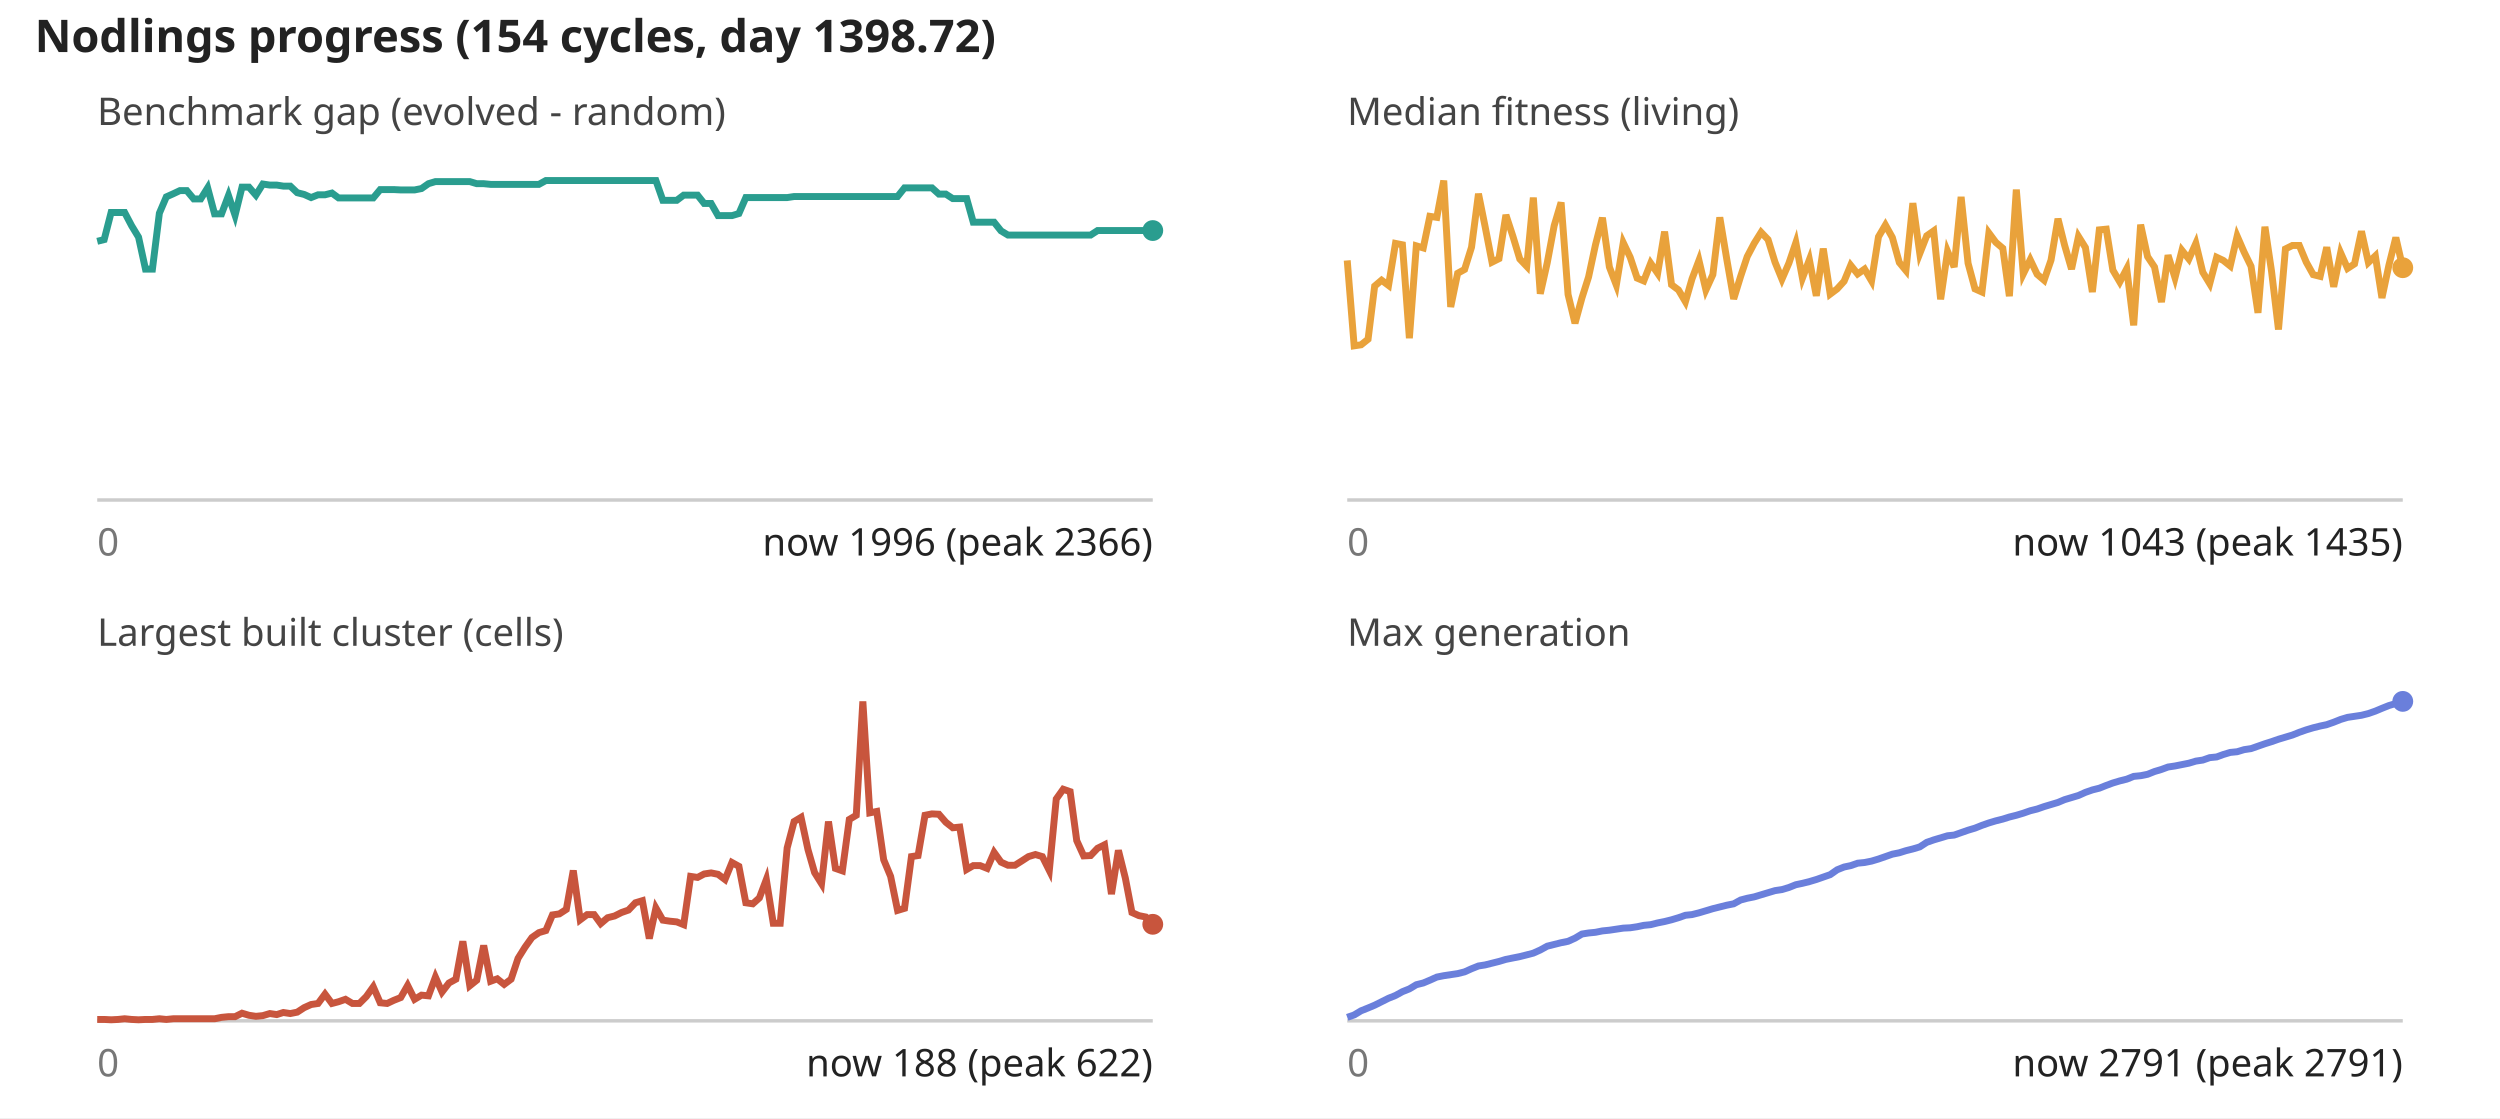
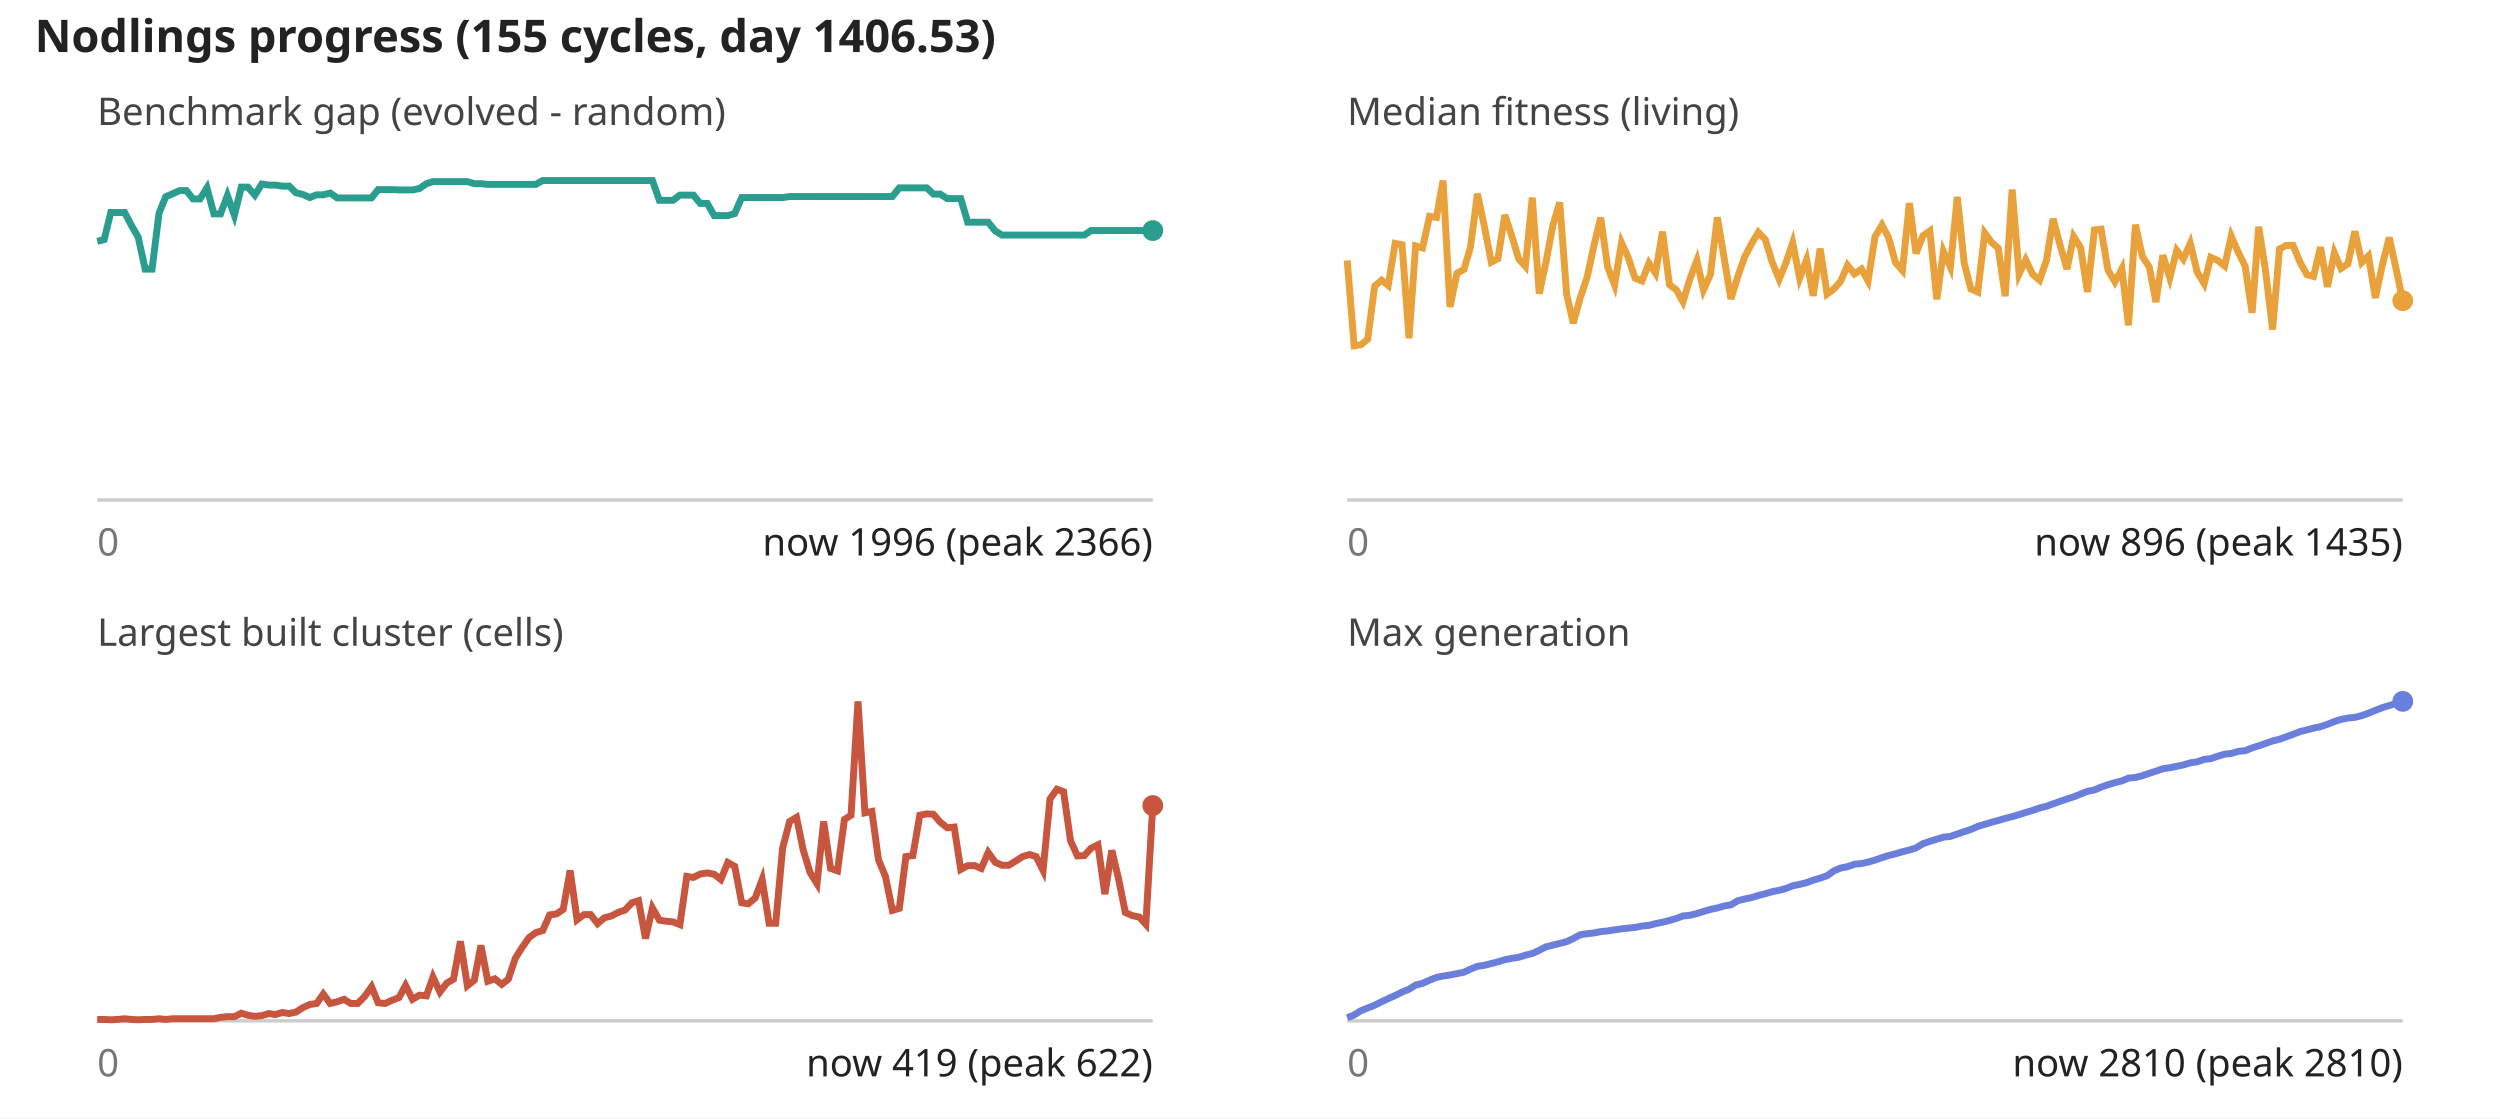
<svg xmlns="http://www.w3.org/2000/svg" viewBox="0 0 720 322" font-family="sans-serif" font-size="11">
  <rect width="100%" height="100%" fill="#fff" />
-   <text x="10" y="15" font-size="13" font-weight="bold" fill="#222">Nodlings progress (154 cycles, day 1398.72)</text>
+   <text x="10" y="15" font-size="13" font-weight="bold" fill="#222">Nodlings progress (155 cycles, day 1406.53)</text>
  <text x="28" y="36" fill="#444">Benchmark gap (evolved - random)</text>
  <line x1="28" y1="144" x2="332" y2="144" stroke="#ccc" />
-   <polyline fill="none" stroke="#2a9d8f" stroke-width="2" points="28.0,69.5 30.0,69.0 32.0,61.2 34.0,61.2 35.9,61.2 37.9,65.0 39.9,68.3 41.9,77.5 43.9,77.5 45.9,61.4 47.9,56.7 49.9,55.8 51.8,54.9 53.8,54.9 55.8,57.3 57.8,57.3 59.8,54.1 61.8,61.6 63.8,61.6 65.8,56.3 67.7,62.0 69.7,53.9 71.7,53.9 73.7,56.2 75.7,53.0 77.7,53.3 79.7,53.3 81.6,53.6 83.6,53.6 85.6,55.5 87.6,56.0 89.6,56.9 91.6,56.1 93.6,56.1 95.6,55.6 97.5,57.0 99.5,57.0 101.5,57.0 103.5,57.0 105.5,57.0 107.5,57.0 109.5,54.6 111.5,54.6 113.4,54.6 115.4,54.7 117.4,54.7 119.4,54.7 121.4,54.3 123.4,52.9 125.4,52.3 127.3,52.3 129.3,52.3 131.3,52.3 133.3,52.3 135.3,52.3 137.3,52.9 139.3,52.9 141.3,53.1 143.2,53.1 145.2,53.1 147.2,53.1 149.2,53.1 151.2,53.1 153.2,53.1 155.2,53.1 157.2,52.0 159.1,52.0 161.1,52.0 163.1,52.0 165.1,52.0 167.1,52.0 169.1,52.0 171.1,52.0 173.0,52.0 175.0,52.0 177.0,52.0 179.0,52.0 181.0,52.0 183.0,52.0 185.0,52.0 187.0,52.0 188.9,52.0 190.9,57.7 192.9,57.7 194.9,57.7 196.9,56.2 198.9,56.2 200.9,56.2 202.8,58.6 204.8,58.6 206.8,62.1 208.8,62.1 210.8,62.1 212.8,61.5 214.8,56.9 216.8,56.9 218.7,56.9 220.7,56.9 222.7,56.9 224.7,56.9 226.7,56.9 228.7,56.6 230.7,56.6 232.7,56.6 234.6,56.6 236.6,56.6 238.6,56.6 240.6,56.6 242.6,56.6 244.6,56.6 246.6,56.6 248.5,56.6 250.5,56.6 252.5,56.6 254.5,56.6 256.5,56.6 258.5,56.6 260.5,54.1 262.5,54.1 264.4,54.1 266.4,54.1 268.4,54.1 270.4,55.9 272.4,55.9 274.4,57.2 276.4,57.2 278.4,57.2 280.3,64.0 282.3,64.0 284.3,64.0 286.3,64.0 288.3,66.5 290.3,67.7 292.3,67.7 294.2,67.7 296.2,67.7 298.2,67.7 300.2,67.7 302.2,67.7 304.2,67.7 306.2,67.7 308.2,67.7 310.1,67.7 312.1,67.7 314.1,67.7 316.1,66.4 318.1,66.4 320.1,66.4 322.1,66.4 324.1,66.4 326.0,66.4 328.0,66.4 330.0,66.4 332.0,66.4" />
+   <polyline fill="none" stroke="#2a9d8f" stroke-width="2" points="28.0,69.5 30.0,69.0 31.9,61.2 33.9,61.2 35.9,61.2 37.9,65.0 39.8,68.3 41.8,77.5 43.8,77.5 45.8,61.4 47.7,56.7 49.7,55.8 51.7,54.9 53.7,54.9 55.6,57.3 57.6,57.3 59.6,54.1 61.6,61.6 63.5,61.6 65.5,56.3 67.5,62.0 69.5,53.9 71.4,53.9 73.4,56.2 75.4,53.0 77.4,53.3 79.3,53.3 81.3,53.6 83.3,53.6 85.2,55.5 87.2,56.0 89.2,56.9 91.2,56.1 93.1,56.1 95.1,55.6 97.1,57.0 99.1,57.0 101.0,57.0 103.0,57.0 105.0,57.0 107.0,57.0 108.9,54.6 110.9,54.6 112.9,54.6 114.9,54.7 116.8,54.7 118.8,54.7 120.8,54.3 122.8,52.9 124.7,52.3 126.7,52.3 128.7,52.3 130.6,52.3 132.6,52.3 134.6,52.3 136.6,52.9 138.5,52.9 140.5,53.1 142.5,53.1 144.5,53.1 146.4,53.1 148.4,53.1 150.4,53.1 152.4,53.1 154.3,53.1 156.3,52.0 158.3,52.0 160.3,52.0 162.2,52.0 164.2,52.0 166.2,52.0 168.2,52.0 170.1,52.0 172.1,52.0 174.1,52.0 176.1,52.0 178.0,52.0 180.0,52.0 182.0,52.0 183.9,52.0 185.9,52.0 187.9,52.0 189.9,57.7 191.8,57.7 193.8,57.7 195.8,56.2 197.8,56.2 199.7,56.2 201.7,58.6 203.7,58.6 205.7,62.1 207.6,62.1 209.6,62.1 211.6,61.5 213.6,56.9 215.5,56.9 217.5,56.9 219.5,56.9 221.5,56.9 223.4,56.9 225.4,56.9 227.4,56.6 229.4,56.6 231.3,56.6 233.3,56.6 235.3,56.6 237.2,56.6 239.2,56.6 241.2,56.6 243.2,56.6 245.1,56.6 247.1,56.6 249.1,56.6 251.1,56.6 253.0,56.6 255.0,56.6 257.0,56.6 259.0,54.1 260.9,54.1 262.9,54.1 264.9,54.1 266.9,54.1 268.8,55.9 270.8,55.9 272.8,57.2 274.8,57.2 276.7,57.2 278.7,64.0 280.7,64.0 282.6,64.0 284.6,64.0 286.6,66.5 288.6,67.7 290.5,67.7 292.5,67.7 294.5,67.7 296.5,67.7 298.4,67.7 300.4,67.7 302.4,67.7 304.4,67.7 306.3,67.7 308.3,67.7 310.3,67.7 312.3,67.7 314.2,66.4 316.2,66.4 318.2,66.4 320.2,66.4 322.1,66.4 324.1,66.4 326.1,66.4 328.1,66.4 330.0,66.4 332.0,66.4" />
  <circle cx="332.0" cy="66.4" r="3" fill="#2a9d8f" />
  <text x="28" y="160" fill="#777">0</text>
  <text x="332" y="160" text-anchor="end" fill="#222">now 1996 (peak 2366)</text>
  <text x="388" y="36" fill="#444">Median fitness (living)</text>
  <line x1="388" y1="144" x2="692" y2="144" stroke="#ccc" />
-   <polyline fill="none" stroke="#e9a23b" stroke-width="2" points="388.0,75.0 390.0,99.6 392.0,99.3 394.0,97.7 395.9,82.4 397.9,80.7 399.9,82.2 401.9,70.1 403.9,70.5 405.9,97.4 407.9,70.8 409.9,71.4 411.8,62.3 413.8,62.6 415.8,52.0 417.8,88.4 419.8,78.7 421.8,77.6 423.8,71.2 425.8,55.8 427.7,65.2 429.7,75.5 431.7,74.5 433.7,61.9 435.7,68.0 437.7,74.6 439.7,76.7 441.6,56.9 443.6,84.6 445.6,75.7 447.6,65.0 449.6,58.3 451.6,84.8 453.6,93.1 455.6,85.8 457.5,79.8 459.5,70.5 461.5,62.7 463.5,76.9 465.5,82.1 467.5,69.9 469.5,74.1 471.5,80.1 473.4,80.9 475.4,75.8 477.4,78.7 479.4,66.7 481.4,82.0 483.4,83.5 485.4,86.9 487.3,80.3 489.3,75.0 491.3,83.5 493.3,79.1 495.3,62.6 497.3,74.6 499.3,86.1 501.3,79.6 503.2,73.9 505.2,70.1 507.2,66.9 509.2,69.0 511.2,75.5 513.2,80.4 515.2,75.8 517.2,69.9 519.1,80.1 521.1,74.8 523.1,85.2 525.1,71.6 527.1,84.7 529.1,83.2 531.1,81.0 533.0,76.4 535.0,78.9 537.0,77.5 539.0,80.9 541.0,68.2 543.0,64.8 545.0,68.4 547.0,75.6 548.9,77.9 550.9,58.5 552.9,73.0 554.9,67.9 556.9,66.5 558.9,86.2 560.9,72.4 562.8,76.9 564.8,56.7 566.8,75.8 568.8,83.2 570.8,84.1 572.8,67.1 574.8,69.8 576.8,71.5 578.7,85.3 580.7,54.6 582.7,78.9 584.7,74.8 586.7,79.0 588.7,80.7 590.7,74.9 592.7,63.0 594.6,70.6 596.6,77.5 598.6,68.1 600.6,71.3 602.6,84.1 604.6,66.2 606.6,66.0 608.5,77.8 610.5,81.2 612.5,77.4 614.5,93.7 616.5,64.7 618.5,73.9 620.5,76.9 622.5,87.0 624.4,73.5 626.4,80.0 628.4,72.1 630.4,74.6 632.4,70.1 634.4,78.4 636.4,81.7 638.4,74.1 640.3,75.0 642.3,76.6 644.3,68.0 646.3,72.6 648.3,76.7 650.3,90.1 652.3,65.3 654.2,78.1 656.2,94.9 658.2,71.7 660.2,70.7 662.2,70.7 664.2,75.5 666.2,79.1 668.2,79.6 670.1,71.2 672.1,82.6 674.1,72.8 676.1,77.3 678.1,76.0 680.1,66.6 682.1,75.6 684.1,73.7 686.0,85.8 688.0,76.4 690.0,68.4 692.0,77.1" />
-   <circle cx="692.0" cy="77.1" r="3" fill="#e9a23b" />
+   <polyline fill="none" stroke="#e9a23b" stroke-width="2" points="388.0,75.0 390.0,99.6 391.9,99.3 393.9,97.7 395.9,82.4 397.9,80.7 399.8,82.2 401.8,70.1 403.8,70.5 405.8,97.4 407.7,70.8 409.7,71.4 411.7,62.3 413.7,62.6 415.6,52.0 417.6,88.4 419.6,78.7 421.6,77.6 423.5,71.2 425.5,55.8 427.5,65.2 429.5,75.5 431.4,74.5 433.4,61.9 435.4,68.0 437.4,74.6 439.3,76.7 441.3,56.9 443.3,84.6 445.2,75.7 447.2,65.0 449.2,58.3 451.2,84.8 453.1,93.1 455.1,85.8 457.1,79.8 459.1,70.5 461.0,62.7 463.0,76.9 465.0,82.1 467.0,69.9 468.9,74.1 470.9,80.1 472.9,80.9 474.9,75.8 476.8,78.7 478.8,66.7 480.8,82.0 482.8,83.5 484.7,86.9 486.7,80.3 488.7,75.0 490.6,83.5 492.6,79.1 494.6,62.6 496.6,74.6 498.5,86.1 500.5,79.6 502.5,73.9 504.5,70.1 506.4,66.9 508.4,69.0 510.4,75.5 512.4,80.4 514.3,75.8 516.3,69.9 518.3,80.1 520.3,74.8 522.2,85.2 524.2,71.6 526.2,84.7 528.2,83.2 530.1,81.0 532.1,76.4 534.1,78.9 536.1,77.5 538.0,80.9 540.0,68.2 542.0,64.8 543.9,68.4 545.9,75.6 547.9,77.9 549.9,58.5 551.8,73.0 553.8,67.9 555.8,66.5 557.8,86.2 559.7,72.4 561.7,76.9 563.7,56.7 565.7,75.8 567.6,83.2 569.6,84.1 571.6,67.1 573.6,69.8 575.5,71.5 577.5,85.3 579.5,54.6 581.5,78.9 583.4,74.8 585.4,79.0 587.4,80.7 589.4,74.9 591.3,63.0 593.3,70.6 595.3,77.5 597.2,68.1 599.2,71.3 601.2,84.1 603.2,66.2 605.1,66.0 607.1,77.8 609.1,81.2 611.1,77.4 613.0,93.7 615.0,64.7 617.0,73.9 619.0,76.9 620.9,87.0 622.9,73.5 624.9,80.0 626.9,72.1 628.8,74.6 630.8,70.1 632.8,78.4 634.8,81.7 636.7,74.1 638.7,75.0 640.7,76.6 642.6,68.0 644.6,72.6 646.6,76.7 648.6,90.1 650.5,65.3 652.5,78.1 654.5,94.9 656.5,71.7 658.4,70.7 660.4,70.7 662.4,75.5 664.4,79.1 666.3,79.6 668.3,71.2 670.3,82.6 672.3,72.8 674.2,77.3 676.2,76.0 678.2,66.6 680.2,75.6 682.1,73.7 684.1,85.8 686.1,76.4 688.1,68.4 690.0,77.1 692.0,86.6" />
+   <circle cx="692.0" cy="86.6" r="3" fill="#e9a23b" />
  <text x="388" y="160" fill="#777">0</text>
-   <text x="692" y="160" text-anchor="end" fill="#222">now 1043 (peak 1435)</text>
+   <text x="692" y="160" text-anchor="end" fill="#222">now 896 (peak 1435)</text>
  <text x="28" y="186" fill="#444">Largest built cluster (cells)</text>
  <line x1="28" y1="294" x2="332" y2="294" stroke="#ccc" />
-   <polyline fill="none" stroke="#c8553d" stroke-width="2" points="28.0,293.6 30.0,293.6 32.0,293.7 34.0,293.6 35.9,293.4 37.9,293.6 39.9,293.7 41.9,293.6 43.9,293.6 45.9,293.4 47.9,293.6 49.9,293.4 51.8,293.4 53.8,293.4 55.8,293.4 57.8,293.4 59.8,293.4 61.8,293.4 63.8,293.0 65.8,292.8 67.7,292.8 69.7,291.8 71.7,292.4 73.7,292.7 75.7,292.5 77.7,291.9 79.7,292.2 81.6,291.6 83.6,291.9 85.6,291.5 87.6,290.2 89.6,289.3 91.6,289.0 93.6,286.3 95.6,289.0 97.5,288.5 99.5,287.8 101.5,289.0 103.5,289.0 105.5,287.0 107.5,284.2 109.5,288.8 111.5,289.0 113.4,288.1 115.4,287.3 117.4,283.8 119.4,287.8 121.4,286.6 123.4,286.8 125.4,281.4 127.3,285.7 129.3,283.1 131.3,282.0 133.3,271.1 135.3,283.9 137.3,282.3 139.3,272.3 141.3,282.6 143.2,281.9 145.2,283.5 147.2,282.0 149.2,276.0 151.2,272.8 153.2,270.0 155.2,268.6 157.2,268.0 159.1,263.5 161.1,263.2 163.1,261.9 165.1,250.7 167.1,264.9 169.1,263.4 171.1,263.4 173.0,266.0 175.0,264.3 177.0,263.8 179.0,262.8 181.0,262.1 183.0,260.0 185.0,259.4 187.0,270.3 188.9,261.5 190.9,265.0 192.9,265.3 194.9,265.5 196.9,266.3 198.9,252.4 200.9,252.7 202.8,251.7 204.8,251.4 206.8,251.8 208.8,253.3 210.8,248.4 212.8,249.5 214.8,260.0 216.8,260.3 218.7,258.6 220.7,253.3 222.7,265.9 224.7,265.9 226.7,244.2 228.7,236.6 230.7,235.4 232.7,244.7 234.6,251.3 236.6,254.5 238.6,236.6 240.6,250.1 242.6,250.8 244.6,236.0 246.6,234.8 248.5,202.0 250.5,234.1 252.5,233.7 254.5,247.6 256.5,252.4 258.5,262.2 260.5,261.6 262.5,246.7 264.4,246.4 266.4,234.8 268.4,234.4 270.4,234.5 272.4,236.8 274.4,238.4 276.4,238.2 278.4,250.4 280.3,249.3 282.3,249.3 284.3,250.1 286.3,245.5 288.3,248.3 290.3,249.2 292.3,249.2 294.2,248.0 296.2,246.7 298.2,246.1 300.2,246.7 302.2,250.7 304.2,230.1 306.2,227.3 308.2,228.0 310.1,242.1 312.1,246.5 314.1,246.4 316.1,244.3 318.1,243.3 320.1,257.5 322.1,244.9 324.1,252.9 326.0,262.8 328.0,263.7 330.0,264.1 332.0,266.2" />
-   <circle cx="332.0" cy="266.2" r="3" fill="#c8553d" />
+   <polyline fill="none" stroke="#c8553d" stroke-width="2" points="28.0,293.6 30.0,293.6 31.9,293.7 33.9,293.6 35.9,293.4 37.9,293.6 39.8,293.7 41.8,293.6 43.8,293.6 45.8,293.4 47.7,293.6 49.7,293.4 51.7,293.4 53.7,293.4 55.6,293.4 57.6,293.4 59.6,293.4 61.6,293.4 63.5,293.0 65.5,292.8 67.5,292.8 69.5,291.8 71.4,292.4 73.4,292.7 75.4,292.5 77.4,291.9 79.3,292.2 81.3,291.6 83.3,291.9 85.2,291.5 87.2,290.2 89.2,289.3 91.2,289.0 93.1,286.3 95.1,289.0 97.1,288.5 99.1,287.8 101.0,289.0 103.0,289.0 105.0,287.0 107.0,284.2 108.9,288.8 110.9,289.0 112.9,288.1 114.9,287.3 116.8,283.8 118.8,287.8 120.8,286.6 122.8,286.8 124.7,281.4 126.7,285.7 128.7,283.1 130.6,282.0 132.6,271.1 134.6,283.9 136.6,282.3 138.5,272.3 140.5,282.6 142.5,281.9 144.5,283.5 146.4,282.0 148.4,276.0 150.4,272.8 152.4,270.0 154.3,268.6 156.3,268.0 158.3,263.5 160.3,263.2 162.2,261.9 164.2,250.7 166.2,264.9 168.2,263.4 170.1,263.4 172.1,266.0 174.1,264.3 176.1,263.8 178.0,262.8 180.0,262.1 182.0,260.0 183.9,259.4 185.9,270.3 187.9,261.5 189.9,265.0 191.8,265.3 193.8,265.5 195.8,266.3 197.8,252.4 199.7,252.7 201.7,251.7 203.7,251.4 205.7,251.8 207.6,253.3 209.6,248.4 211.6,249.5 213.6,260.0 215.5,260.3 217.5,258.6 219.5,253.3 221.5,265.9 223.4,265.9 225.4,244.2 227.4,236.6 229.4,235.4 231.3,244.7 233.3,251.3 235.3,254.5 237.2,236.6 239.2,250.1 241.2,250.8 243.2,236.0 245.1,234.8 247.1,202.0 249.1,234.1 251.1,233.7 253.0,247.6 255.0,252.4 257.0,262.2 259.0,261.6 260.9,246.7 262.9,246.4 264.9,234.8 266.9,234.4 268.8,234.5 270.8,236.8 272.8,238.4 274.8,238.2 276.7,250.4 278.7,249.3 280.7,249.3 282.6,250.1 284.6,245.5 286.6,248.3 288.6,249.2 290.5,249.2 292.5,248.0 294.5,246.7 296.5,246.1 298.4,246.7 300.4,250.7 302.4,230.1 304.4,227.3 306.3,228.0 308.3,242.1 310.3,246.5 312.3,246.4 314.2,244.3 316.2,243.3 318.2,257.5 320.2,244.9 322.1,252.9 324.1,262.8 326.1,263.7 328.1,264.1 330.0,266.2 332.0,232.0" />
+   <circle cx="332.0" cy="232.0" r="3" fill="#c8553d" />
  <text x="28" y="310" fill="#777">0</text>
-   <text x="332" y="310" text-anchor="end" fill="#222">now 188 (peak 622)</text>
+   <text x="332" y="310" text-anchor="end" fill="#222">now 419 (peak 622)</text>
  <text x="388" y="186" fill="#444">Max generation</text>
  <line x1="388" y1="294" x2="692" y2="294" stroke="#ccc" />
-   <polyline fill="none" stroke="#6a7fdb" stroke-width="2" points="388.0,293.0 390.0,292.3 392.0,291.1 394.0,290.3 395.9,289.5 397.9,288.5 399.9,287.5 401.9,286.7 403.9,285.6 405.9,284.8 407.9,283.6 409.9,283.1 411.8,282.3 413.8,281.4 415.8,281.0 417.8,280.7 419.8,280.4 421.8,279.9 423.8,279.0 425.8,278.2 427.7,277.9 429.7,277.4 431.7,276.9 433.7,276.3 435.7,275.9 437.7,275.5 439.7,275.0 441.6,274.5 443.6,273.6 445.6,272.5 447.6,272.0 449.6,271.5 451.6,271.1 453.6,270.2 455.6,269.0 457.5,268.7 459.5,268.5 461.5,268.1 463.5,267.9 465.5,267.6 467.5,267.3 469.5,267.2 471.5,266.9 473.4,266.5 475.4,266.3 477.4,265.8 479.4,265.4 481.4,264.9 483.4,264.3 485.4,263.6 487.3,263.4 489.3,262.9 491.3,262.3 493.3,261.7 495.3,261.2 497.3,260.7 499.3,260.3 501.3,259.2 503.2,258.7 505.2,258.3 507.2,257.7 509.2,257.1 511.2,256.5 513.2,256.2 515.2,255.6 517.2,254.8 519.1,254.4 521.1,253.9 523.1,253.3 525.1,252.6 527.1,251.9 529.1,250.5 531.1,249.7 533.0,249.3 535.0,248.6 537.0,248.4 539.0,248.0 541.0,247.4 543.0,246.7 545.0,246.0 547.0,245.6 548.9,245.0 550.9,244.5 552.9,243.9 554.9,242.6 556.9,241.9 558.9,241.3 560.9,240.7 562.8,240.5 564.8,239.8 566.8,239.1 568.8,238.5 570.8,237.7 572.8,237.0 574.8,236.4 576.8,235.9 578.7,235.3 580.7,234.8 582.7,234.2 584.7,233.5 586.7,233.0 588.7,232.3 590.7,231.7 592.7,231.1 594.6,230.3 596.6,229.7 598.6,229.1 600.6,228.2 602.6,227.5 604.6,227.0 606.6,226.2 608.5,225.5 610.5,224.9 612.5,224.4 614.5,223.6 616.5,223.4 618.5,223.0 620.5,222.2 622.5,221.6 624.4,220.9 626.4,220.6 628.4,220.2 630.4,219.8 632.4,219.2 634.4,218.9 636.4,218.2 638.4,218.0 640.3,217.3 642.3,216.7 644.3,216.5 646.3,215.9 648.3,215.6 650.3,214.9 652.3,214.2 654.2,213.6 656.2,212.9 658.2,212.3 660.2,211.7 662.2,210.9 664.2,210.2 666.2,209.6 668.2,209.1 670.1,208.7 672.1,208.0 674.1,207.2 676.1,206.6 678.1,206.3 680.1,206.0 682.1,205.5 684.1,204.8 686.0,204.0 688.0,203.2 690.0,202.6 692.0,202.0" />
+   <polyline fill="none" stroke="#6a7fdb" stroke-width="2" points="388.0,293.1 390.0,292.3 391.9,291.1 393.9,290.3 395.9,289.5 397.9,288.5 399.8,287.6 401.8,286.7 403.8,285.7 405.8,284.9 407.7,283.7 409.7,283.2 411.7,282.3 413.7,281.5 415.6,281.1 417.6,280.8 419.6,280.4 421.6,280.0 423.5,279.1 425.5,278.3 427.5,278.0 429.5,277.5 431.4,277.0 433.4,276.4 435.4,276.0 437.4,275.7 439.3,275.1 441.3,274.6 443.3,273.7 445.2,272.7 447.2,272.2 449.2,271.7 451.2,271.2 453.1,270.3 455.1,269.2 457.1,268.9 459.1,268.7 461.0,268.3 463.0,268.1 465.0,267.8 467.0,267.5 468.9,267.3 470.9,267.1 472.9,266.7 474.9,266.5 476.8,266.0 478.8,265.6 480.8,265.1 482.8,264.5 484.7,263.8 486.7,263.6 488.7,263.1 490.6,262.5 492.6,261.9 494.6,261.5 496.6,260.9 498.5,260.6 500.5,259.4 502.5,258.9 504.5,258.5 506.4,257.9 508.4,257.4 510.4,256.8 512.4,256.4 514.3,255.9 516.3,255.1 518.3,254.7 520.3,254.2 522.2,253.5 524.2,252.9 526.2,252.2 528.2,250.8 530.1,250.0 532.1,249.6 534.1,248.9 536.1,248.7 538.0,248.3 540.0,247.7 542.0,247.0 543.9,246.4 545.9,245.9 547.9,245.3 549.9,244.8 551.8,244.2 553.8,243.0 555.8,242.3 557.8,241.7 559.7,241.1 561.7,240.9 563.7,240.2 565.7,239.5 567.6,238.9 569.6,238.0 571.6,237.4 573.6,236.8 575.5,236.3 577.5,235.7 579.5,235.2 581.5,234.6 583.4,234.0 585.4,233.4 587.4,232.7 589.4,232.2 591.3,231.5 593.3,230.8 595.3,230.1 597.2,229.5 599.2,228.7 601.2,227.9 603.2,227.5 605.1,226.7 607.1,226.0 609.1,225.4 611.1,224.9 613.0,224.1 615.0,223.9 617.0,223.4 619.0,222.7 620.9,222.1 622.9,221.4 624.9,221.1 626.9,220.7 628.8,220.3 630.8,219.7 632.8,219.4 634.8,218.7 636.7,218.5 638.7,217.8 640.7,217.2 642.6,217.0 644.6,216.4 646.6,216.2 648.6,215.4 650.5,214.8 652.5,214.1 654.5,213.4 656.5,212.9 658.4,212.2 660.4,211.5 662.4,210.7 664.4,210.2 666.3,209.7 668.3,209.3 670.3,208.6 672.3,207.8 674.2,207.2 676.2,206.8 678.2,206.6 680.2,206.1 682.1,205.4 684.1,204.6 686.1,203.8 688.1,203.2 690.0,202.6 692.0,202.0" />
  <circle cx="692.0" cy="202.0" r="3" fill="#6a7fdb" />
  <text x="388" y="310" fill="#777">0</text>
-   <text x="692" y="310" text-anchor="end" fill="#222">now 2791 (peak 2791)</text>
+   <text x="692" y="310" text-anchor="end" fill="#222">now 2810 (peak 2810)</text>
</svg>
